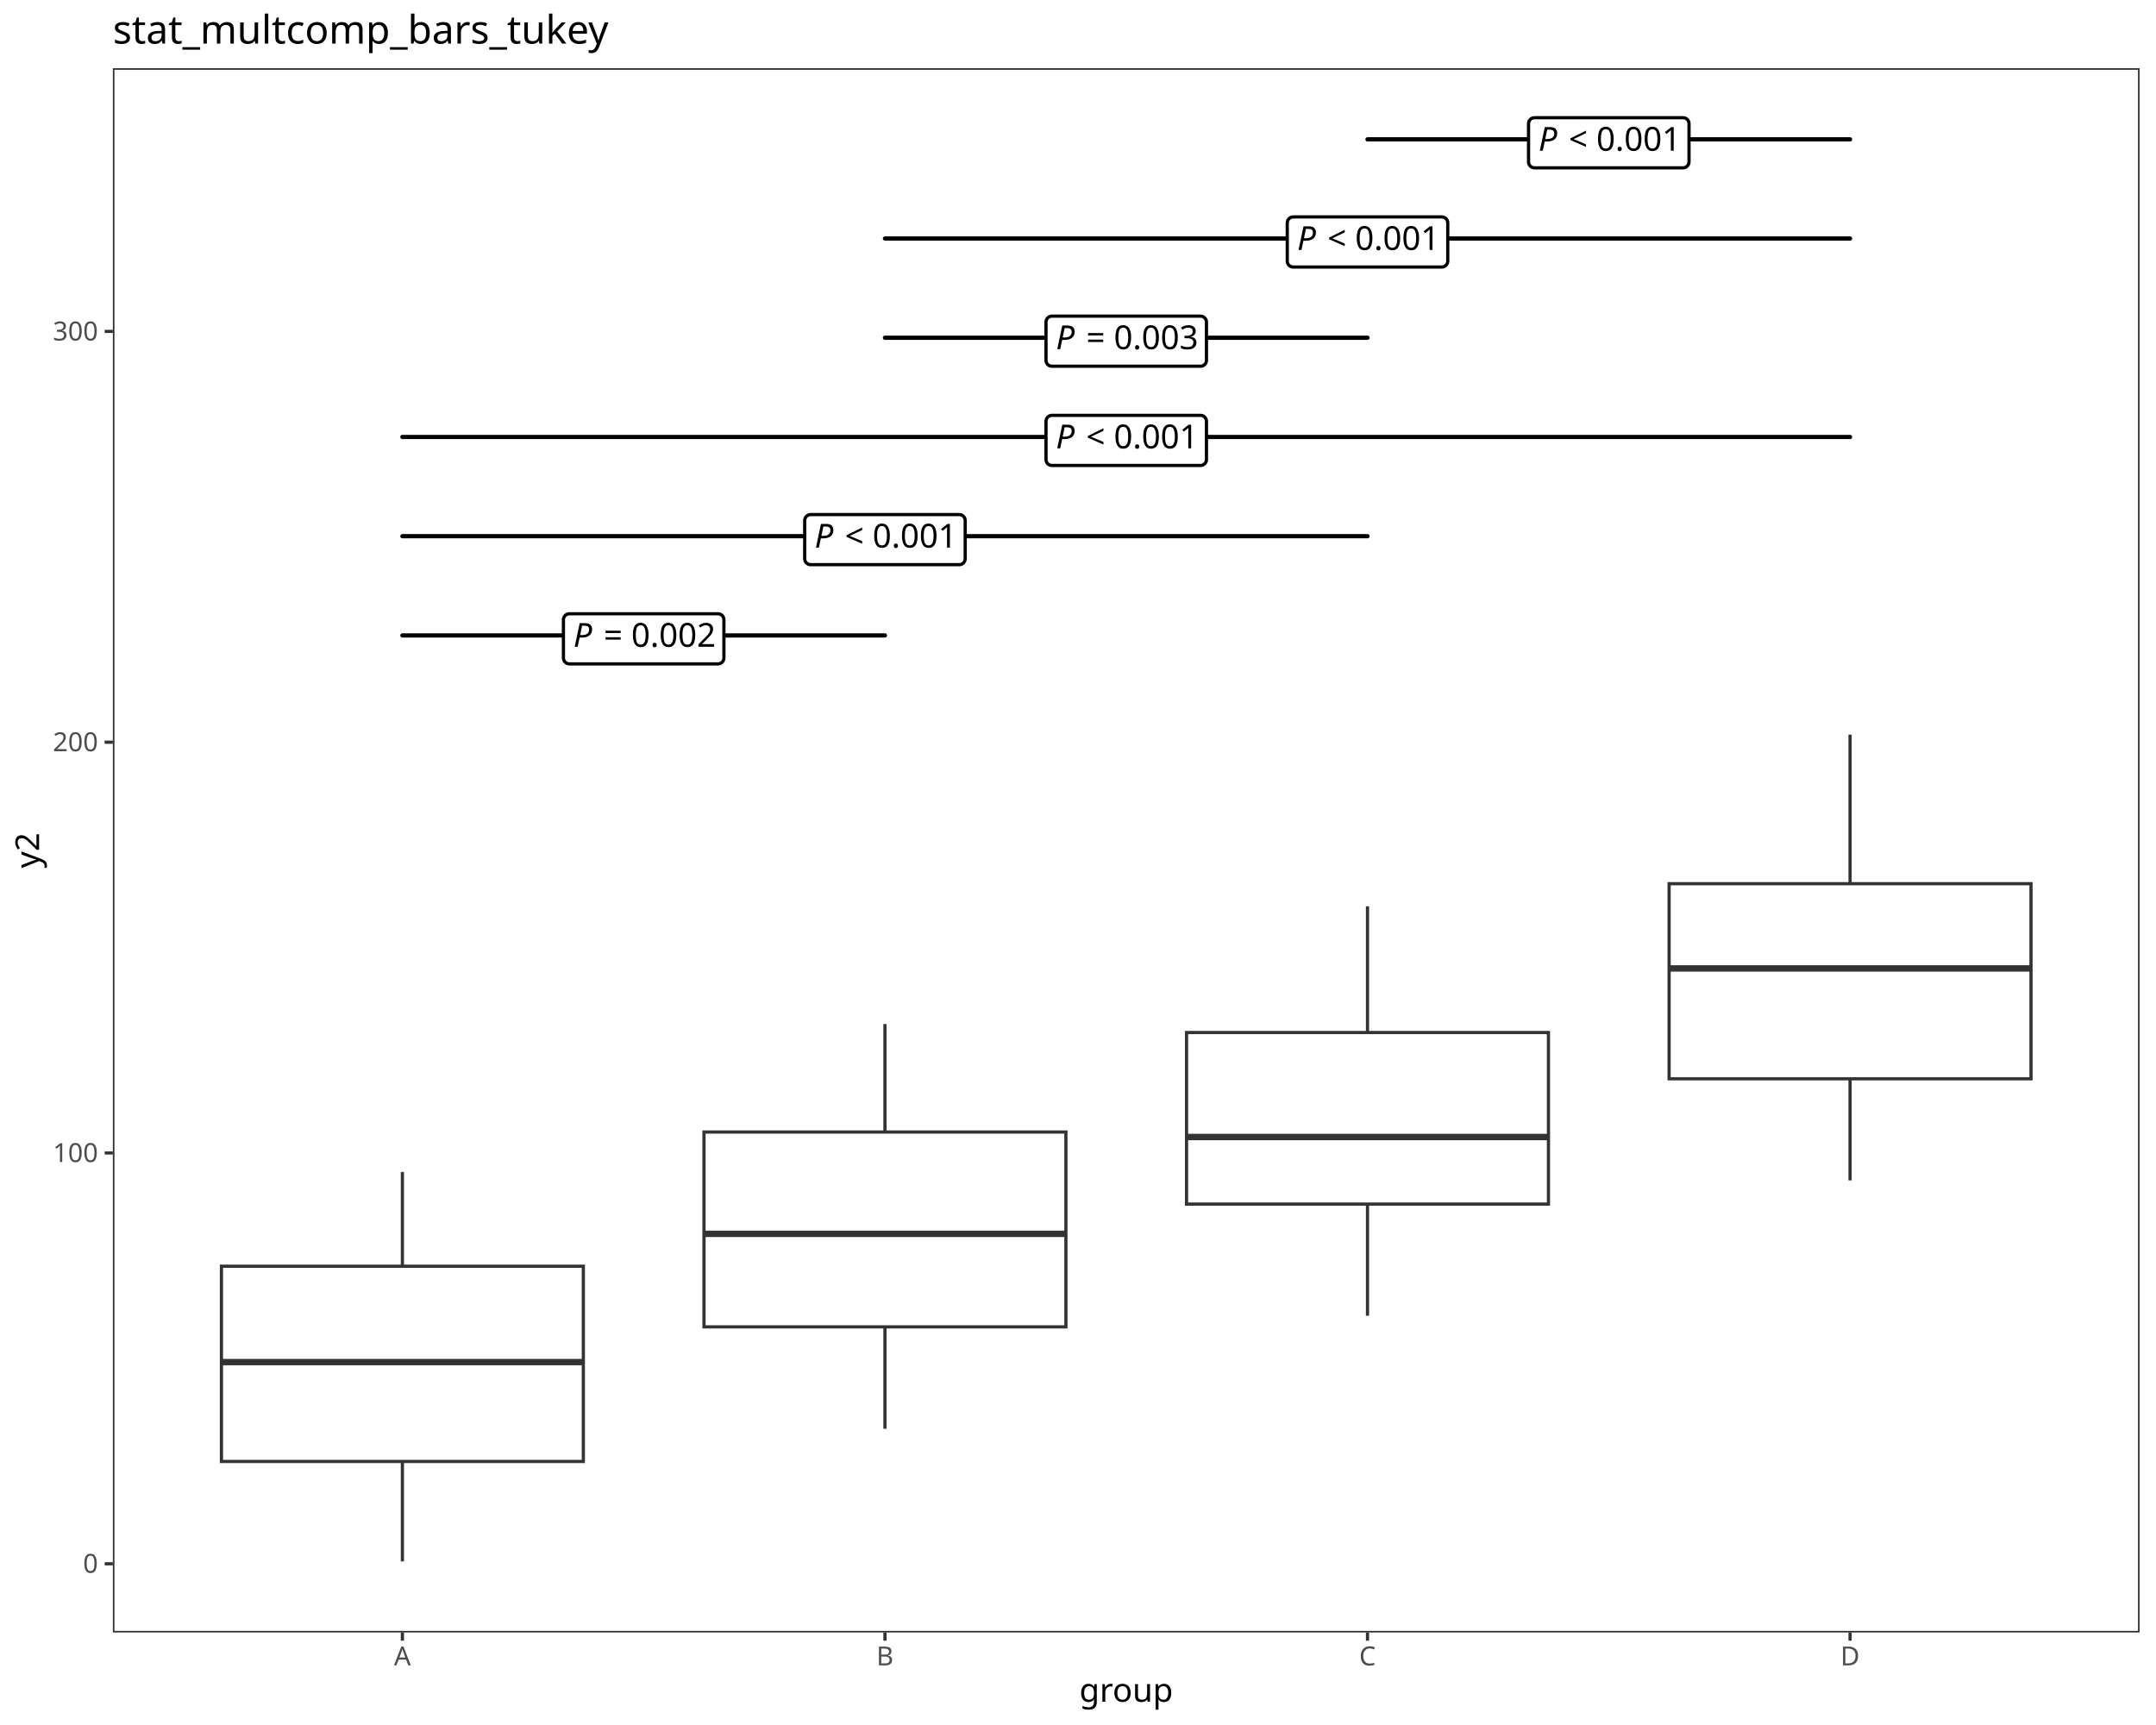
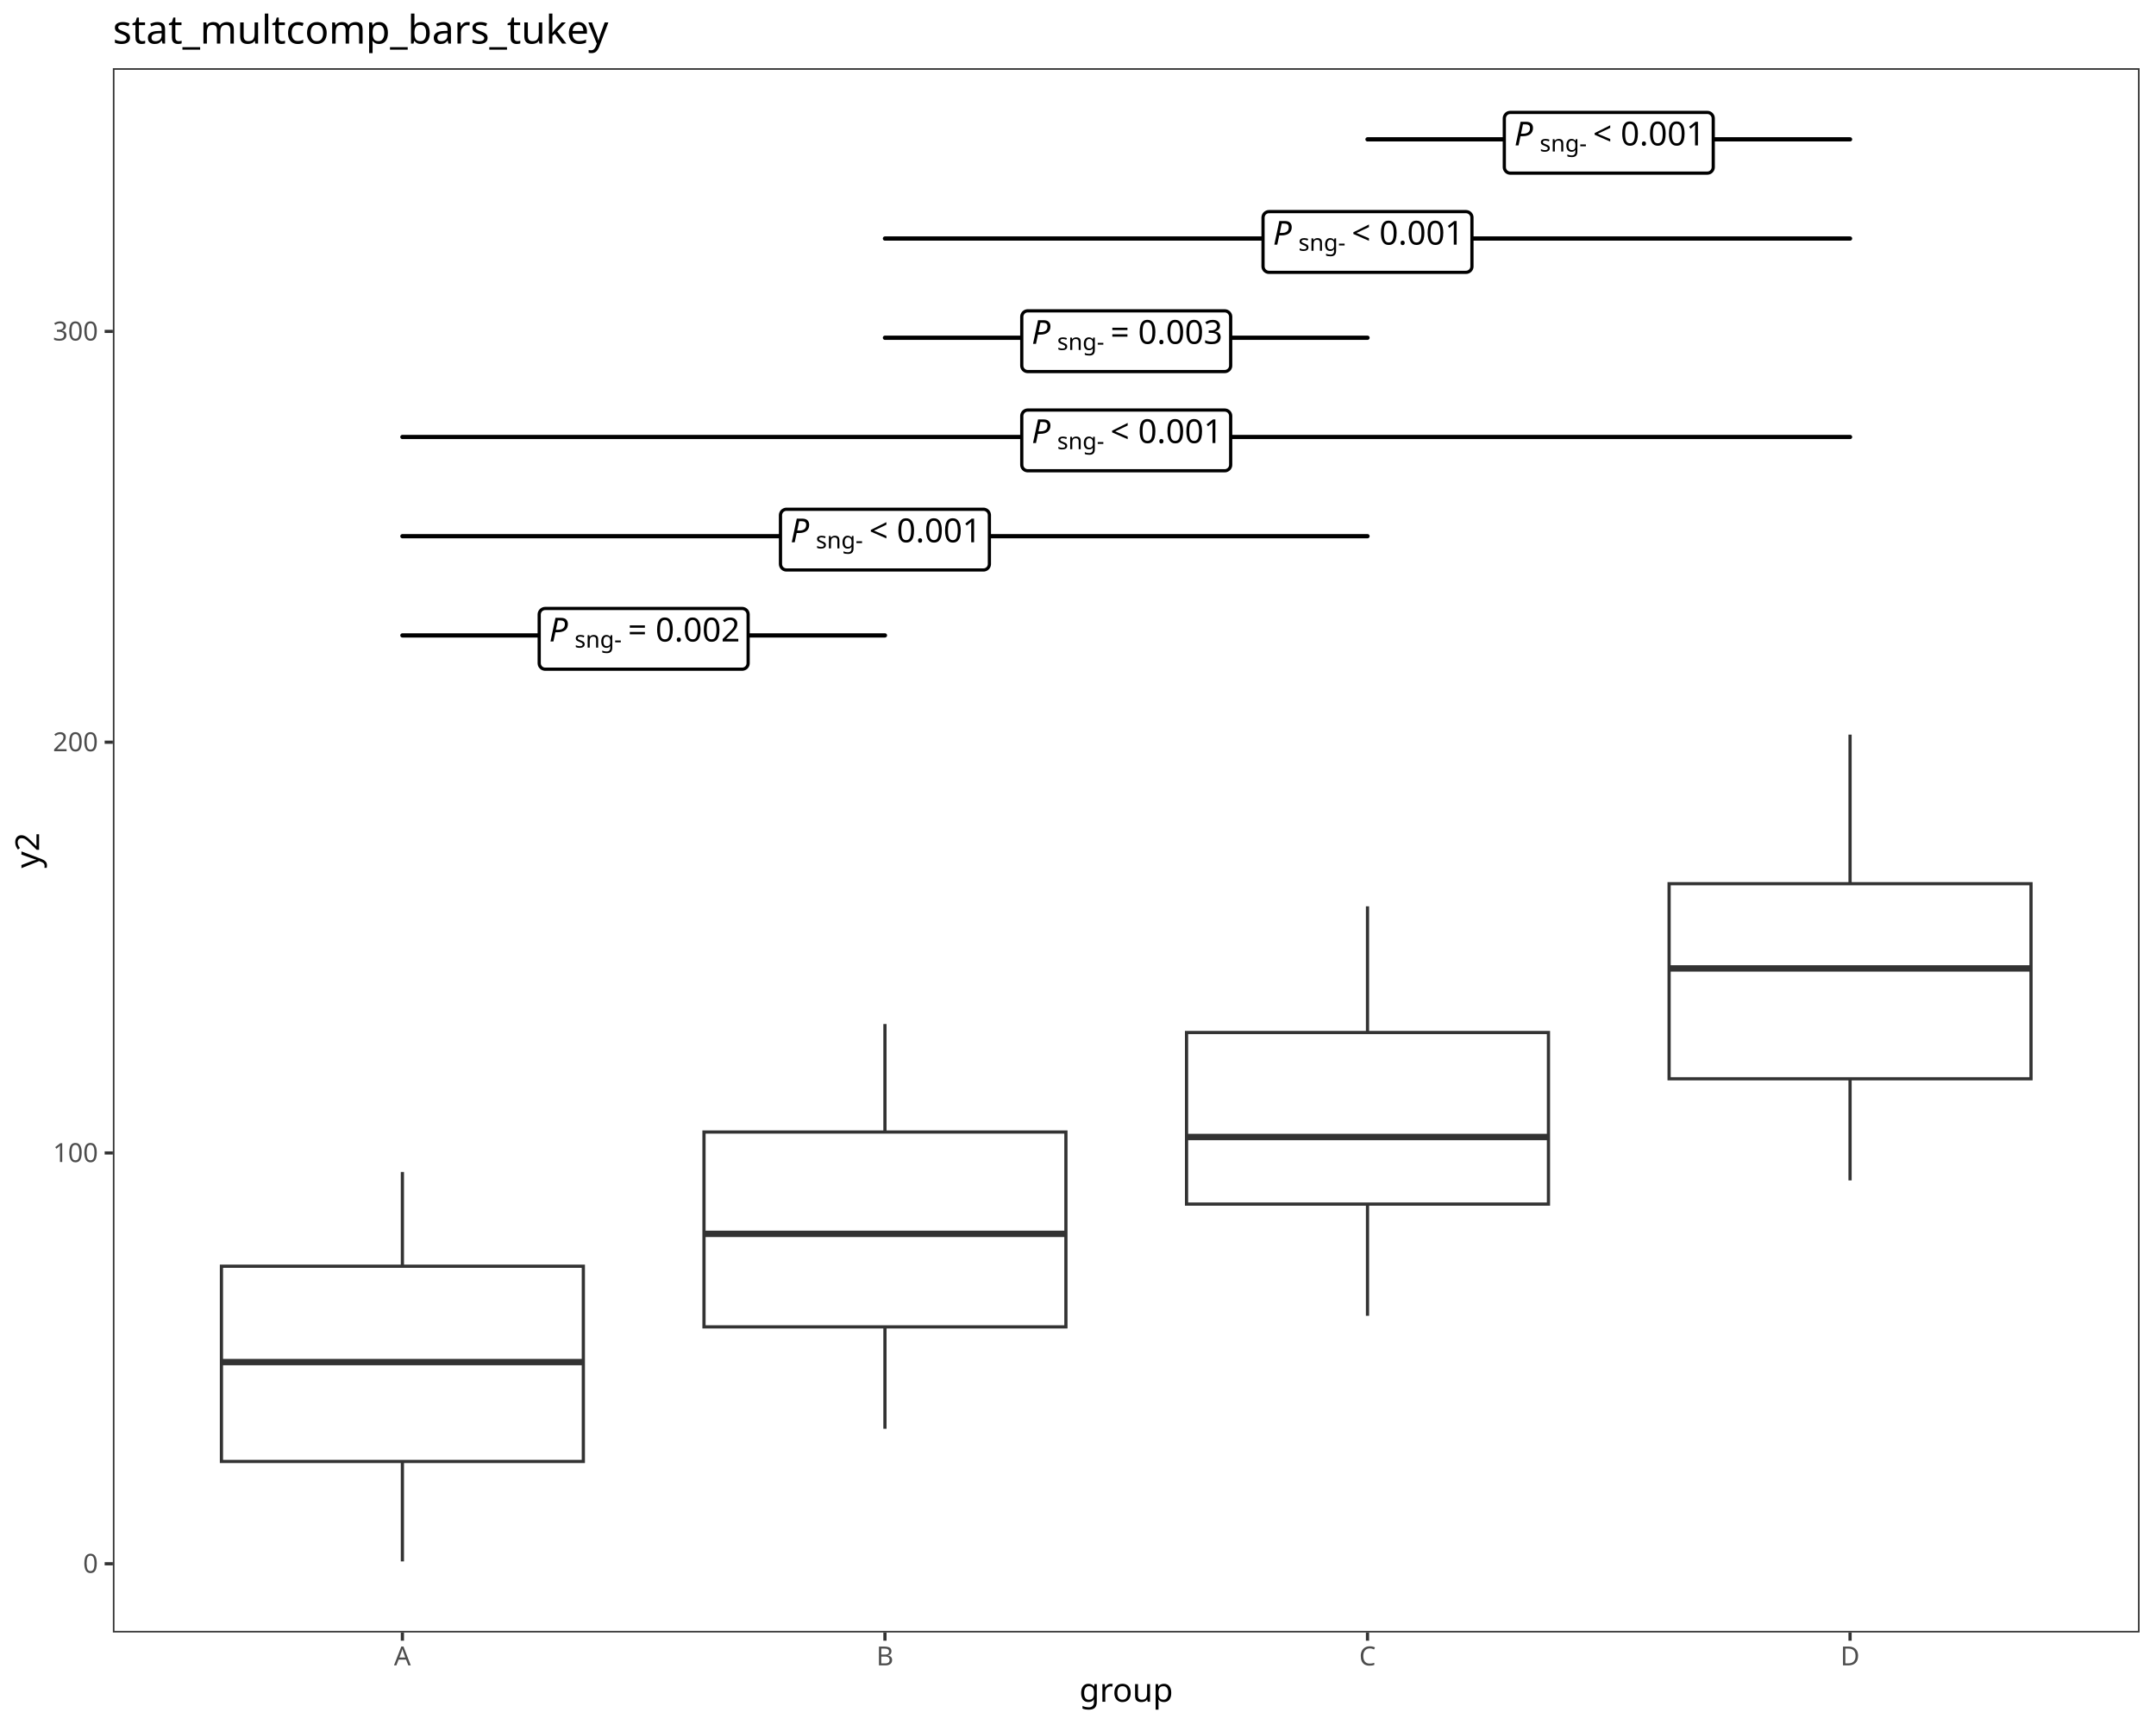
<svg xmlns="http://www.w3.org/2000/svg" class="svglite" data-engine-version="2.0" width="720.00pt" height="576.00pt" viewBox="0 0 720.00 576.00">
  <defs>
    <style type="text/css">
    .svglite line, .svglite polyline, .svglite polygon, .svglite path, .svglite rect, .svglite circle {
      fill: none;
      stroke: #000000;
      stroke-linecap: round;
      stroke-linejoin: round;
      stroke-miterlimit: 10.00;
    }
  </style>
  </defs>
  <rect width="100%" height="100%" style="stroke: none; fill: #FFFFFF;" />
  <defs>
    <clipPath id="cpMC4wMHw3MjAuMDB8MC4wMHw1NzYuMDA=">
      <rect x="0.00" y="0.00" width="720.00" height="576.00" />
    </clipPath>
  </defs>
  <g clip-path="url(#cpMC4wMHw3MjAuMDB8MC4wMHw1NzYuMDA=)">
    <rect x="0.00" y="0.00" width="720.00" height="576.00" style="stroke-width: 1.07; stroke: #FFFFFF; fill: #FFFFFF;" />
  </g>
  <defs>
    <clipPath id="cpMzcuNjl8NzE0LjUyfDIyLjc4fDU0NS4xMQ==">
      <rect x="37.69" y="22.78" width="676.83" height="522.33" />
    </clipPath>
  </defs>
  <g clip-path="url(#cpMzcuNjl8NzE0LjUyfDIyLjc4fDU0NS4xMQ==)">
    <rect x="37.69" y="22.78" width="676.83" height="522.33" style="stroke-width: 1.07; stroke: none; fill: #FFFFFF;" />
    <line x1="134.38" y1="422.81" x2="134.38" y2="391.33" style="stroke-width: 1.07; stroke: #333333; stroke-linecap: butt;" />
    <line x1="134.38" y1="488.00" x2="134.38" y2="521.37" style="stroke-width: 1.07; stroke: #333333; stroke-linecap: butt;" />
    <polygon points="73.95,422.81 73.95,488.00 194.81,488.00 194.81,422.81 73.95,422.81 " style="stroke-width: 1.07; stroke: #333333; stroke-linecap: butt; stroke-linejoin: miter; fill: #FFFFFF;" />
    <line x1="73.95" y1="454.82" x2="194.81" y2="454.82" style="stroke-width: 2.13; stroke: #333333; stroke-linecap: butt; stroke-linejoin: miter;" />
    <line x1="295.53" y1="378.00" x2="295.53" y2="341.94" style="stroke-width: 1.07; stroke: #333333; stroke-linecap: butt;" />
    <line x1="295.53" y1="443.06" x2="295.53" y2="477.08" style="stroke-width: 1.07; stroke: #333333; stroke-linecap: butt;" />
    <polygon points="235.10,378.00 235.10,443.06 355.96,443.06 355.96,378.00 235.10,378.00 " style="stroke-width: 1.07; stroke: #333333; stroke-linecap: butt; stroke-linejoin: miter; fill: #FFFFFF;" />
    <line x1="235.10" y1="412.00" x2="355.96" y2="412.00" style="stroke-width: 2.13; stroke: #333333; stroke-linecap: butt; stroke-linejoin: miter;" />
    <line x1="456.68" y1="344.77" x2="456.68" y2="302.63" style="stroke-width: 1.07; stroke: #333333; stroke-linecap: butt;" />
    <line x1="456.68" y1="402.06" x2="456.68" y2="439.35" style="stroke-width: 1.07; stroke: #333333; stroke-linecap: butt;" />
    <polygon points="396.25,344.77 396.25,402.06 517.11,402.06 517.11,344.77 396.25,344.77 " style="stroke-width: 1.07; stroke: #333333; stroke-linecap: butt; stroke-linejoin: miter; fill: #FFFFFF;" />
    <line x1="396.25" y1="379.66" x2="517.11" y2="379.66" style="stroke-width: 2.13; stroke: #333333; stroke-linecap: butt; stroke-linejoin: miter;" />
    <line x1="617.83" y1="295.08" x2="617.83" y2="245.30" style="stroke-width: 1.07; stroke: #333333; stroke-linecap: butt;" />
    <line x1="617.83" y1="360.22" x2="617.83" y2="394.15" style="stroke-width: 1.07; stroke: #333333; stroke-linecap: butt;" />
    <polygon points="557.40,295.08 557.40,360.22 678.26,360.22 678.26,295.08 557.40,295.08 " style="stroke-width: 1.07; stroke: #333333; stroke-linecap: butt; stroke-linejoin: miter; fill: #FFFFFF;" />
    <line x1="557.40" y1="323.37" x2="678.26" y2="323.37" style="stroke-width: 2.13; stroke: #333333; stroke-linecap: butt; stroke-linejoin: miter;" />
    <line x1="134.38" y1="212.17" x2="295.53" y2="212.17" style="stroke-width: 1.42;" />
-     <polygon points="190.14,221.68 239.76,221.68 239.68,221.68 240.00,221.67 240.32,221.60 240.62,221.49 240.89,221.33 241.14,221.13 241.35,220.89 241.52,220.62 241.65,220.32 241.72,220.01 241.75,219.69 241.75,219.69 241.75,206.94 241.75,206.94 241.72,206.62 241.65,206.31 241.52,206.01 241.35,205.74 241.14,205.50 240.89,205.30 240.62,205.14 240.32,205.03 240.00,204.96 239.76,204.95 190.14,204.95 190.38,204.96 190.06,204.95 189.75,204.99 189.44,205.08 189.15,205.22 188.89,205.40 188.66,205.62 188.46,205.87 188.32,206.16 188.21,206.46 188.16,206.78 188.16,206.94 188.16,219.69 188.16,219.53 188.16,219.85 188.21,220.17 188.32,220.47 188.46,220.76 188.66,221.01 188.89,221.23 189.15,221.41 189.44,221.55 189.75,221.64 190.06,221.68 " style="stroke-width: 1.07; fill: #FFFFFF;" />
-     <text x="191.47" y="215.97" style="font-size: 11.04px; font-style: italic; font-family: sans;" textLength="7.37px" lengthAdjust="spacingAndGlyphs">P</text>
-     <text x="198.83" y="215.97" style="font-size: 11.04px; font-family: sans;" textLength="2.76px" lengthAdjust="spacingAndGlyphs"> </text>
-     <text x="201.60" y="215.97" style="font-size: 11.04px; font-family: sans;" textLength="6.45px" lengthAdjust="spacingAndGlyphs">=</text>
-     <text x="208.05" y="215.97" style="font-size: 11.04px; font-family: sans;" textLength="2.76px" lengthAdjust="spacingAndGlyphs"> </text>
-     <text x="210.81" y="215.97" style="font-size: 11.04px; font-family: sans;" textLength="27.63px" lengthAdjust="spacingAndGlyphs">0.002</text>
+     <polygon points="182.06,223.45 247.85,223.45 247.77,223.45 248.09,223.44 248.40,223.37 248.70,223.26 248.98,223.10 249.23,222.90 249.44,222.66 249.61,222.39 249.74,222.09 249.81,221.78 249.84,221.46 249.84,221.46 249.84,205.17 249.84,205.17 249.81,204.85 249.74,204.54 249.61,204.24 249.44,203.97 249.23,203.73 248.98,203.53 248.70,203.37 248.40,203.26 248.09,203.19 247.85,203.18 182.06,203.18 182.30,203.19 181.98,203.18 181.66,203.22 181.35,203.31 181.06,203.45 180.80,203.63 180.57,203.85 180.38,204.10 180.23,204.39 180.13,204.69 180.08,205.01 180.07,205.17 180.07,221.46 180.08,221.30 180.08,221.62 180.13,221.94 180.23,222.24 180.38,222.53 180.57,222.78 180.80,223.00 181.06,223.19 181.35,223.32 181.66,223.41 181.98,223.45 " style="stroke-width: 1.07; fill: #FFFFFF;" />
+     <text x="183.38" y="214.20" style="font-size: 11.04px; font-style: italic; font-family: sans;" textLength="7.37px" lengthAdjust="spacingAndGlyphs">P</text>
+     <text x="191.89" y="216.24" style="font-size: 7.73px; font-family: sans;" textLength="15.04px" lengthAdjust="spacingAndGlyphs">sng-</text>
+     <text x="206.92" y="214.20" style="font-size: 11.04px; font-family: sans;" textLength="2.76px" lengthAdjust="spacingAndGlyphs"> </text>
+     <text x="209.69" y="214.20" style="font-size: 11.04px; font-family: sans;" textLength="6.45px" lengthAdjust="spacingAndGlyphs">=</text>
+     <text x="216.14" y="214.20" style="font-size: 11.04px; font-family: sans;" textLength="2.76px" lengthAdjust="spacingAndGlyphs"> </text>
+     <text x="218.90" y="214.20" style="font-size: 11.04px; font-family: sans;" textLength="27.63px" lengthAdjust="spacingAndGlyphs">0.002</text>
    <line x1="134.38" y1="179.04" x2="456.68" y2="179.04" style="stroke-width: 1.42;" />
-     <polygon points="270.72,188.55 320.34,188.55 320.26,188.55 320.58,188.54 320.89,188.47 321.19,188.36 321.47,188.20 321.72,188.00 321.93,187.76 322.10,187.49 322.22,187.19 322.30,186.88 322.33,186.57 322.33,186.57 322.33,173.81 322.33,173.81 322.30,173.49 322.22,173.18 322.10,172.88 321.93,172.61 321.72,172.37 321.47,172.17 321.19,172.01 320.89,171.90 320.58,171.83 320.34,171.82 270.72,171.82 270.96,171.83 270.64,171.82 270.32,171.86 270.01,171.95 269.73,172.09 269.46,172.27 269.23,172.49 269.04,172.75 268.89,173.03 268.79,173.33 268.74,173.65 268.73,173.81 268.73,186.57 268.74,186.41 268.74,186.72 268.79,187.04 268.89,187.34 269.04,187.63 269.23,187.88 269.46,188.10 269.73,188.29 270.01,188.42 270.32,188.51 270.64,188.55 " style="stroke-width: 1.07; fill: #FFFFFF;" />
-     <text x="272.04" y="182.84" style="font-size: 11.04px; font-style: italic; font-family: sans;" textLength="7.37px" lengthAdjust="spacingAndGlyphs">P</text>
-     <text x="279.41" y="182.84" style="font-size: 11.04px; font-family: sans;" textLength="2.76px" lengthAdjust="spacingAndGlyphs"> </text>
-     <text x="282.17" y="182.84" style="font-size: 11.04px; font-family: sans;" textLength="6.45px" lengthAdjust="spacingAndGlyphs">&lt;</text>
-     <text x="288.62" y="182.84" style="font-size: 11.04px; font-family: sans;" textLength="2.76px" lengthAdjust="spacingAndGlyphs"> </text>
-     <text x="291.39" y="182.84" style="font-size: 11.04px; font-family: sans;" textLength="27.63px" lengthAdjust="spacingAndGlyphs">0.001</text>
+     <polygon points="262.63,190.32 328.43,190.32 328.35,190.32 328.67,190.31 328.98,190.24 329.28,190.13 329.56,189.97 329.80,189.77 330.02,189.53 330.19,189.26 330.31,188.96 330.39,188.65 330.41,188.34 330.41,188.34 330.41,172.04 330.41,172.04 330.39,171.72 330.31,171.41 330.19,171.11 330.02,170.84 329.80,170.60 329.56,170.40 329.28,170.24 328.98,170.13 328.67,170.06 328.43,170.05 262.63,170.05 262.87,170.06 262.55,170.05 262.23,170.09 261.93,170.18 261.64,170.32 261.37,170.50 261.14,170.72 260.95,170.98 260.80,171.26 260.70,171.56 260.65,171.88 260.64,172.04 260.64,188.34 260.65,188.18 260.65,188.50 260.70,188.81 260.80,189.11 260.95,189.40 261.14,189.65 261.37,189.87 261.64,190.06 261.93,190.19 262.23,190.28 262.55,190.32 " style="stroke-width: 1.07; fill: #FFFFFF;" />
+     <text x="263.96" y="181.07" style="font-size: 11.04px; font-style: italic; font-family: sans;" textLength="7.37px" lengthAdjust="spacingAndGlyphs">P</text>
+     <text x="272.46" y="183.11" style="font-size: 7.73px; font-family: sans;" textLength="15.04px" lengthAdjust="spacingAndGlyphs">sng-</text>
+     <text x="287.50" y="181.07" style="font-size: 11.04px; font-family: sans;" textLength="2.76px" lengthAdjust="spacingAndGlyphs"> </text>
+     <text x="290.26" y="181.07" style="font-size: 11.04px; font-family: sans;" textLength="6.45px" lengthAdjust="spacingAndGlyphs">&lt;</text>
+     <text x="296.71" y="181.07" style="font-size: 11.04px; font-family: sans;" textLength="2.76px" lengthAdjust="spacingAndGlyphs"> </text>
+     <text x="299.47" y="181.07" style="font-size: 11.04px; font-family: sans;" textLength="27.63px" lengthAdjust="spacingAndGlyphs">0.001</text>
    <line x1="134.38" y1="145.91" x2="617.83" y2="145.91" style="stroke-width: 1.42;" />
-     <polygon points="351.29,155.42 400.91,155.42 400.83,155.42 401.15,155.41 401.47,155.35 401.77,155.23 402.04,155.07 402.29,154.87 402.50,154.63 402.67,154.36 402.80,154.07 402.88,153.76 402.90,153.44 402.90,153.44 402.90,140.68 402.90,140.68 402.88,140.36 402.80,140.05 402.67,139.76 402.50,139.49 402.29,139.25 402.04,139.04 401.77,138.88 401.47,138.77 401.15,138.71 400.91,138.69 351.29,138.69 351.53,138.71 351.21,138.69 350.90,138.73 350.59,138.82 350.30,138.96 350.04,139.14 349.81,139.36 349.62,139.62 349.47,139.90 349.37,140.20 349.31,140.52 349.31,140.68 349.31,153.44 349.31,153.28 349.31,153.60 349.37,153.91 349.47,154.22 349.62,154.50 349.81,154.75 350.04,154.98 350.30,155.16 350.59,155.29 350.90,155.38 351.21,155.42 " style="stroke-width: 1.07; fill: #FFFFFF;" />
-     <text x="352.62" y="149.71" style="font-size: 11.04px; font-style: italic; font-family: sans;" textLength="7.37px" lengthAdjust="spacingAndGlyphs">P</text>
-     <text x="359.99" y="149.71" style="font-size: 11.04px; font-family: sans;" textLength="2.76px" lengthAdjust="spacingAndGlyphs"> </text>
-     <text x="362.75" y="149.71" style="font-size: 11.04px; font-family: sans;" textLength="6.45px" lengthAdjust="spacingAndGlyphs">&lt;</text>
-     <text x="369.20" y="149.71" style="font-size: 11.04px; font-family: sans;" textLength="2.76px" lengthAdjust="spacingAndGlyphs"> </text>
-     <text x="371.96" y="149.71" style="font-size: 11.04px; font-family: sans;" textLength="27.63px" lengthAdjust="spacingAndGlyphs">0.001</text>
+     <polygon points="343.21,157.19 409.00,157.19 408.92,157.19 409.24,157.18 409.55,157.12 409.85,157.00 410.13,156.84 410.38,156.64 410.59,156.40 410.76,156.13 410.89,155.84 410.96,155.53 410.99,155.21 410.99,155.21 410.99,138.91 410.99,138.91 410.96,138.59 410.89,138.28 410.76,137.99 410.59,137.71 410.38,137.48 410.13,137.27 409.85,137.11 409.55,137.00 409.24,136.94 409.00,136.92 343.21,136.92 343.45,136.94 343.13,136.92 342.81,136.96 342.50,137.05 342.21,137.19 341.95,137.37 341.72,137.59 341.53,137.85 341.38,138.13 341.28,138.43 341.23,138.75 341.22,138.91 341.22,155.21 341.23,155.05 341.23,155.37 341.28,155.68 341.38,155.99 341.53,156.27 341.72,156.52 341.95,156.75 342.21,156.93 342.50,157.06 342.81,157.15 343.13,157.19 " style="stroke-width: 1.07; fill: #FFFFFF;" />
+     <text x="344.53" y="147.94" style="font-size: 11.04px; font-style: italic; font-family: sans;" textLength="7.37px" lengthAdjust="spacingAndGlyphs">P</text>
+     <text x="353.04" y="149.99" style="font-size: 7.73px; font-family: sans;" textLength="15.04px" lengthAdjust="spacingAndGlyphs">sng-</text>
+     <text x="368.07" y="147.94" style="font-size: 11.04px; font-family: sans;" textLength="2.76px" lengthAdjust="spacingAndGlyphs"> </text>
+     <text x="370.84" y="147.94" style="font-size: 11.04px; font-family: sans;" textLength="6.45px" lengthAdjust="spacingAndGlyphs">&lt;</text>
+     <text x="377.29" y="147.94" style="font-size: 11.04px; font-family: sans;" textLength="2.76px" lengthAdjust="spacingAndGlyphs"> </text>
+     <text x="380.05" y="147.94" style="font-size: 11.04px; font-family: sans;" textLength="27.63px" lengthAdjust="spacingAndGlyphs">0.001</text>
    <line x1="295.53" y1="112.78" x2="456.68" y2="112.78" style="stroke-width: 1.42;" />
-     <polygon points="351.29,122.29 400.91,122.29 400.83,122.29 401.15,122.28 401.47,122.22 401.77,122.10 402.04,121.94 402.29,121.74 402.50,121.50 402.67,121.23 402.80,120.94 402.88,120.63 402.90,120.31 402.90,120.31 402.90,107.55 402.90,107.55 402.88,107.23 402.80,106.92 402.67,106.63 402.50,106.36 402.29,106.12 402.04,105.91 401.77,105.75 401.47,105.64 401.15,105.58 400.91,105.56 351.29,105.56 351.53,105.58 351.21,105.56 350.90,105.60 350.59,105.69 350.30,105.83 350.04,106.01 349.81,106.23 349.62,106.49 349.47,106.77 349.37,107.07 349.31,107.39 349.31,107.55 349.31,120.31 349.31,120.15 349.31,120.47 349.37,120.78 349.47,121.09 349.62,121.37 349.81,121.63 350.04,121.85 350.30,122.03 350.59,122.17 350.90,122.25 351.21,122.29 " style="stroke-width: 1.07; fill: #FFFFFF;" />
-     <text x="352.62" y="116.59" style="font-size: 11.04px; font-style: italic; font-family: sans;" textLength="7.37px" lengthAdjust="spacingAndGlyphs">P</text>
-     <text x="359.99" y="116.59" style="font-size: 11.04px; font-family: sans;" textLength="2.76px" lengthAdjust="spacingAndGlyphs"> </text>
-     <text x="362.75" y="116.59" style="font-size: 11.04px; font-family: sans;" textLength="6.45px" lengthAdjust="spacingAndGlyphs">=</text>
-     <text x="369.20" y="116.59" style="font-size: 11.04px; font-family: sans;" textLength="2.76px" lengthAdjust="spacingAndGlyphs"> </text>
-     <text x="371.96" y="116.59" style="font-size: 11.04px; font-family: sans;" textLength="27.63px" lengthAdjust="spacingAndGlyphs">0.003</text>
+     <polygon points="343.21,124.07 409.00,124.07 408.92,124.06 409.24,124.05 409.55,123.99 409.85,123.87 410.13,123.71 410.38,123.51 410.59,123.27 410.76,123.00 410.89,122.71 410.96,122.40 410.99,122.08 410.99,122.08 410.99,105.78 410.99,105.78 410.96,105.46 410.89,105.15 410.76,104.86 410.59,104.59 410.38,104.35 410.13,104.14 409.85,103.98 409.55,103.87 409.24,103.81 409.00,103.79 343.21,103.79 343.45,103.81 343.13,103.79 342.81,103.83 342.50,103.92 342.21,104.06 341.95,104.24 341.72,104.46 341.53,104.72 341.38,105.00 341.28,105.30 341.23,105.62 341.22,105.78 341.22,122.08 341.23,121.92 341.23,122.24 341.28,122.55 341.38,122.86 341.53,123.14 341.72,123.40 341.95,123.62 342.21,123.80 342.50,123.94 342.81,124.03 343.13,124.06 " style="stroke-width: 1.07; fill: #FFFFFF;" />
+     <text x="344.53" y="114.81" style="font-size: 11.04px; font-style: italic; font-family: sans;" textLength="7.37px" lengthAdjust="spacingAndGlyphs">P</text>
+     <text x="353.04" y="116.86" style="font-size: 7.73px; font-family: sans;" textLength="15.04px" lengthAdjust="spacingAndGlyphs">sng-</text>
+     <text x="368.07" y="114.81" style="font-size: 11.04px; font-family: sans;" textLength="2.76px" lengthAdjust="spacingAndGlyphs"> </text>
+     <text x="370.84" y="114.81" style="font-size: 11.04px; font-family: sans;" textLength="6.45px" lengthAdjust="spacingAndGlyphs">=</text>
+     <text x="377.29" y="114.81" style="font-size: 11.04px; font-family: sans;" textLength="2.76px" lengthAdjust="spacingAndGlyphs"> </text>
+     <text x="380.05" y="114.81" style="font-size: 11.04px; font-family: sans;" textLength="27.63px" lengthAdjust="spacingAndGlyphs">0.003</text>
    <line x1="295.53" y1="79.65" x2="617.83" y2="79.65" style="stroke-width: 1.42;" />
-     <polygon points="431.87,89.17 481.49,89.17 481.41,89.16 481.73,89.15 482.04,89.09 482.34,88.97 482.62,88.81 482.87,88.61 483.08,88.37 483.25,88.10 483.37,87.81 483.45,87.50 483.48,87.18 483.48,87.18 483.48,74.42 483.48,74.42 483.45,74.10 483.37,73.79 483.25,73.50 483.08,73.23 482.87,72.99 482.62,72.79 482.34,72.63 482.04,72.51 481.73,72.45 481.49,72.43 431.87,72.43 432.11,72.45 431.79,72.44 431.47,72.47 431.17,72.56 430.88,72.70 430.61,72.88 430.38,73.10 430.19,73.36 430.04,73.64 429.94,73.95 429.89,74.26 429.88,74.42 429.88,87.18 429.89,87.02 429.89,87.34 429.94,87.65 430.04,87.96 430.19,88.24 430.38,88.50 430.61,88.72 430.88,88.90 431.17,89.04 431.47,89.13 431.79,89.16 " style="stroke-width: 1.07; fill: #FFFFFF;" />
-     <text x="433.19" y="83.46" style="font-size: 11.04px; font-style: italic; font-family: sans;" textLength="7.37px" lengthAdjust="spacingAndGlyphs">P</text>
-     <text x="440.56" y="83.46" style="font-size: 11.04px; font-family: sans;" textLength="2.76px" lengthAdjust="spacingAndGlyphs"> </text>
-     <text x="443.32" y="83.46" style="font-size: 11.04px; font-family: sans;" textLength="6.45px" lengthAdjust="spacingAndGlyphs">&lt;</text>
-     <text x="449.77" y="83.46" style="font-size: 11.04px; font-family: sans;" textLength="2.76px" lengthAdjust="spacingAndGlyphs"> </text>
-     <text x="452.54" y="83.46" style="font-size: 11.04px; font-family: sans;" textLength="27.63px" lengthAdjust="spacingAndGlyphs">0.001</text>
+     <polygon points="423.78,90.94 489.58,90.94 489.50,90.93 489.82,90.92 490.13,90.86 490.43,90.74 490.71,90.58 490.95,90.38 491.17,90.14 491.34,89.87 491.46,89.58 491.54,89.27 491.56,88.95 491.56,88.95 491.56,72.65 491.56,72.65 491.54,72.33 491.46,72.02 491.34,71.73 491.17,71.46 490.95,71.22 490.71,71.02 490.43,70.86 490.13,70.74 489.82,70.68 489.58,70.66 423.78,70.66 424.02,70.68 423.70,70.67 423.38,70.70 423.08,70.79 422.79,70.93 422.53,71.11 422.29,71.33 422.10,71.59 421.95,71.87 421.85,72.18 421.80,72.49 421.79,72.65 421.79,88.95 421.80,88.79 421.80,89.11 421.85,89.42 421.95,89.73 422.10,90.01 422.29,90.27 422.53,90.49 422.79,90.67 423.08,90.81 423.38,90.90 423.70,90.93 " style="stroke-width: 1.07; fill: #FFFFFF;" />
+     <text x="425.11" y="81.69" style="font-size: 11.04px; font-style: italic; font-family: sans;" textLength="7.37px" lengthAdjust="spacingAndGlyphs">P</text>
+     <text x="433.61" y="83.73" style="font-size: 7.73px; font-family: sans;" textLength="15.04px" lengthAdjust="spacingAndGlyphs">sng-</text>
+     <text x="448.65" y="81.69" style="font-size: 11.04px; font-family: sans;" textLength="2.76px" lengthAdjust="spacingAndGlyphs"> </text>
+     <text x="451.41" y="81.69" style="font-size: 11.04px; font-family: sans;" textLength="6.45px" lengthAdjust="spacingAndGlyphs">&lt;</text>
+     <text x="457.86" y="81.69" style="font-size: 11.04px; font-family: sans;" textLength="2.76px" lengthAdjust="spacingAndGlyphs"> </text>
+     <text x="460.62" y="81.69" style="font-size: 11.04px; font-family: sans;" textLength="27.63px" lengthAdjust="spacingAndGlyphs">0.001</text>
    <line x1="456.68" y1="46.53" x2="617.83" y2="46.53" style="stroke-width: 1.42;" />
-     <polygon points="512.45,56.04 562.06,56.04 561.98,56.04 562.30,56.02 562.62,55.96 562.92,55.85 563.19,55.69 563.44,55.48 563.65,55.24 563.82,54.97 563.95,54.68 564.03,54.37 564.05,54.05 564.05,54.05 564.05,41.29 564.05,41.29 564.03,40.97 563.95,40.66 563.82,40.37 563.65,40.10 563.44,39.86 563.19,39.66 562.92,39.50 562.62,39.38 562.30,39.32 562.06,39.31 512.45,39.31 512.68,39.32 512.37,39.31 512.05,39.35 511.74,39.43 511.45,39.57 511.19,39.75 510.96,39.98 510.77,40.23 510.62,40.51 510.52,40.82 510.46,41.13 510.46,41.29 510.46,54.05 510.46,53.89 510.46,54.21 510.52,54.53 510.62,54.83 510.77,55.11 510.96,55.37 511.19,55.59 511.45,55.77 511.74,55.91 512.05,56.00 512.37,56.04 " style="stroke-width: 1.07; fill: #FFFFFF;" />
-     <text x="513.77" y="50.33" style="font-size: 11.04px; font-style: italic; font-family: sans;" textLength="7.37px" lengthAdjust="spacingAndGlyphs">P</text>
-     <text x="521.14" y="50.33" style="font-size: 11.04px; font-family: sans;" textLength="2.76px" lengthAdjust="spacingAndGlyphs"> </text>
-     <text x="523.90" y="50.33" style="font-size: 11.04px; font-family: sans;" textLength="6.45px" lengthAdjust="spacingAndGlyphs">&lt;</text>
-     <text x="530.35" y="50.33" style="font-size: 11.04px; font-family: sans;" textLength="2.76px" lengthAdjust="spacingAndGlyphs"> </text>
-     <text x="533.11" y="50.33" style="font-size: 11.04px; font-family: sans;" textLength="27.63px" lengthAdjust="spacingAndGlyphs">0.001</text>
+     <polygon points="504.36,57.81 570.15,57.81 570.07,57.81 570.39,57.79 570.71,57.73 571.00,57.62 571.28,57.46 571.53,57.25 571.74,57.01 571.91,56.74 572.04,56.45 572.11,56.14 572.14,55.82 572.14,55.82 572.14,39.52 572.14,39.52 572.11,39.20 572.04,38.89 571.91,38.60 571.74,38.33 571.53,38.09 571.28,37.89 571.00,37.73 570.71,37.61 570.39,37.55 570.15,37.54 504.36,37.54 504.60,37.55 504.28,37.54 503.96,37.58 503.65,37.66 503.36,37.80 503.10,37.98 502.87,38.20 502.68,38.46 502.53,38.74 502.43,39.05 502.38,39.36 502.37,39.52 502.37,55.82 502.38,55.66 502.38,55.98 502.43,56.30 502.53,56.60 502.68,56.88 502.87,57.14 503.10,57.36 503.36,57.54 503.65,57.68 503.96,57.77 504.28,57.81 " style="stroke-width: 1.07; fill: #FFFFFF;" />
+     <text x="505.68" y="48.56" style="font-size: 11.04px; font-style: italic; font-family: sans;" textLength="7.37px" lengthAdjust="spacingAndGlyphs">P</text>
+     <text x="514.19" y="50.60" style="font-size: 7.73px; font-family: sans;" textLength="15.04px" lengthAdjust="spacingAndGlyphs">sng-</text>
+     <text x="529.22" y="48.56" style="font-size: 11.04px; font-family: sans;" textLength="2.76px" lengthAdjust="spacingAndGlyphs"> </text>
+     <text x="531.99" y="48.56" style="font-size: 11.04px; font-family: sans;" textLength="6.45px" lengthAdjust="spacingAndGlyphs">&lt;</text>
+     <text x="538.44" y="48.56" style="font-size: 11.04px; font-family: sans;" textLength="2.76px" lengthAdjust="spacingAndGlyphs"> </text>
+     <text x="541.20" y="48.56" style="font-size: 11.04px; font-family: sans;" textLength="27.63px" lengthAdjust="spacingAndGlyphs">0.001</text>
    <rect x="37.69" y="22.78" width="676.83" height="522.33" style="stroke-width: 1.07; stroke: #333333;" />
  </g>
  <g clip-path="url(#cpMC4wMHw3MjAuMDB8MC4wMHw1NzYuMDA=)">
    <text x="32.76" y="525.18" text-anchor="end" style="font-size: 8.80px; fill: #4D4D4D; font-family: sans;" textLength="4.89px" lengthAdjust="spacingAndGlyphs">0</text>
    <text x="32.76" y="388.02" text-anchor="end" style="font-size: 8.80px; fill: #4D4D4D; font-family: sans;" textLength="14.68px" lengthAdjust="spacingAndGlyphs">100</text>
    <text x="32.76" y="250.85" text-anchor="end" style="font-size: 8.80px; fill: #4D4D4D; font-family: sans;" textLength="14.68px" lengthAdjust="spacingAndGlyphs">200</text>
    <text x="32.76" y="113.69" text-anchor="end" style="font-size: 8.80px; fill: #4D4D4D; font-family: sans;" textLength="14.68px" lengthAdjust="spacingAndGlyphs">300</text>
    <polyline points="34.95,522.16 37.69,522.16 " style="stroke-width: 1.07; stroke: #333333; stroke-linecap: butt;" />
    <polyline points="34.95,384.99 37.69,384.99 " style="stroke-width: 1.07; stroke: #333333; stroke-linecap: butt;" />
    <polyline points="34.95,247.83 37.69,247.83 " style="stroke-width: 1.07; stroke: #333333; stroke-linecap: butt;" />
    <polyline points="34.95,110.66 37.69,110.66 " style="stroke-width: 1.07; stroke: #333333; stroke-linecap: butt;" />
    <polyline points="134.38,547.85 134.38,545.11 " style="stroke-width: 1.07; stroke: #333333; stroke-linecap: butt;" />
    <polyline points="295.53,547.85 295.53,545.11 " style="stroke-width: 1.07; stroke: #333333; stroke-linecap: butt;" />
    <polyline points="456.68,547.85 456.68,545.11 " style="stroke-width: 1.07; stroke: #333333; stroke-linecap: butt;" />
    <polyline points="617.83,547.85 617.83,545.11 " style="stroke-width: 1.07; stroke: #333333; stroke-linecap: butt;" />
    <text x="134.38" y="556.10" text-anchor="middle" style="font-size: 8.80px; fill: #4D4D4D; font-family: sans;" textLength="5.87px" lengthAdjust="spacingAndGlyphs">A</text>
    <text x="295.53" y="556.10" text-anchor="middle" style="font-size: 8.80px; fill: #4D4D4D; font-family: sans;" textLength="5.87px" lengthAdjust="spacingAndGlyphs">B</text>
    <text x="456.68" y="556.10" text-anchor="middle" style="font-size: 8.80px; fill: #4D4D4D; font-family: sans;" textLength="6.36px" lengthAdjust="spacingAndGlyphs">C</text>
    <text x="617.83" y="556.10" text-anchor="middle" style="font-size: 8.80px; fill: #4D4D4D; font-family: sans;" textLength="6.36px" lengthAdjust="spacingAndGlyphs">D</text>
    <text x="376.10" y="568.24" text-anchor="middle" style="font-size: 11.00px; font-family: sans;" textLength="28.14px" lengthAdjust="spacingAndGlyphs">group</text>
    <text transform="translate(13.05,283.95) rotate(-90)" text-anchor="middle" style="font-size: 11.00px; font-family: sans;" textLength="11.62px" lengthAdjust="spacingAndGlyphs">y2</text>
    <text x="37.69" y="14.56" style="font-size: 13.20px; font-family: sans;" textLength="157.78px" lengthAdjust="spacingAndGlyphs">stat_multcomp_bars_tukey</text>
  </g>
</svg>
